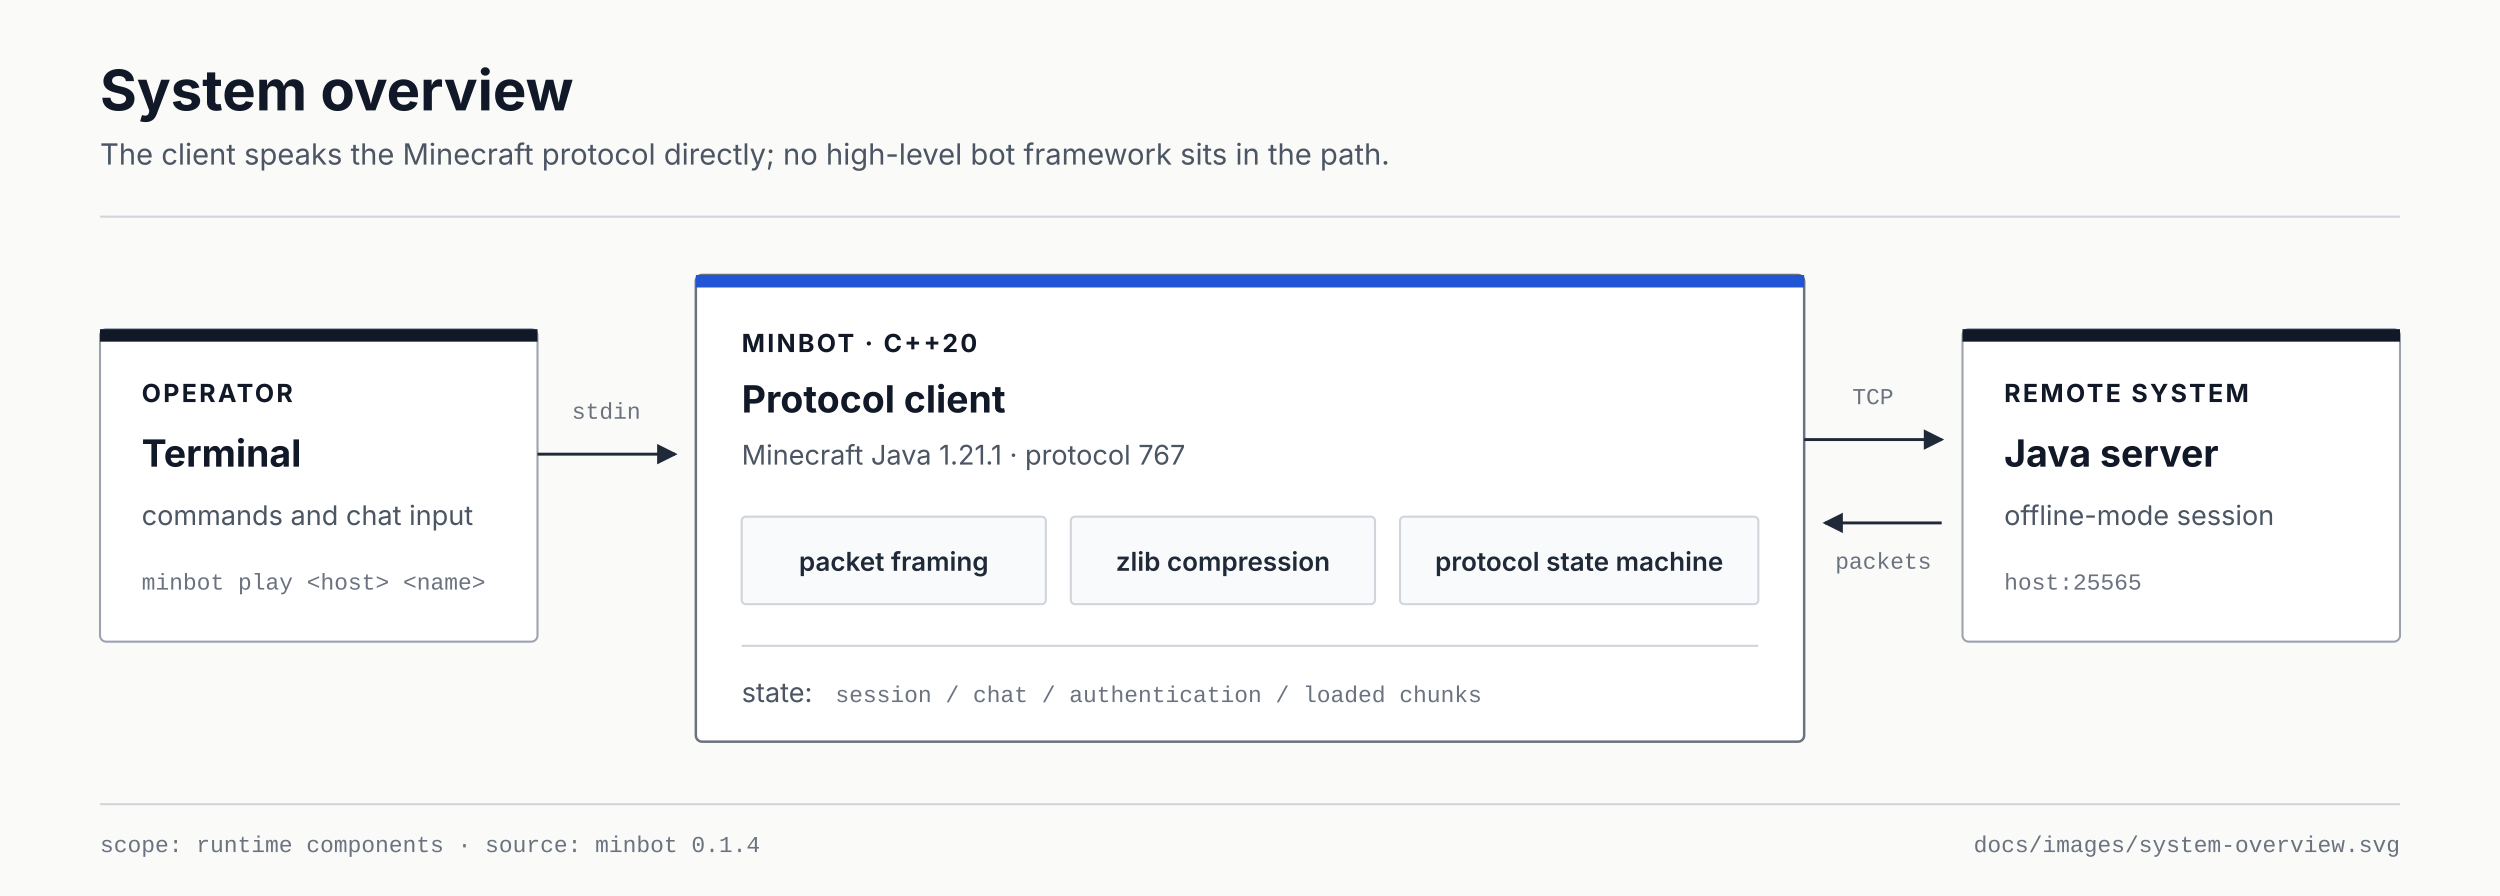
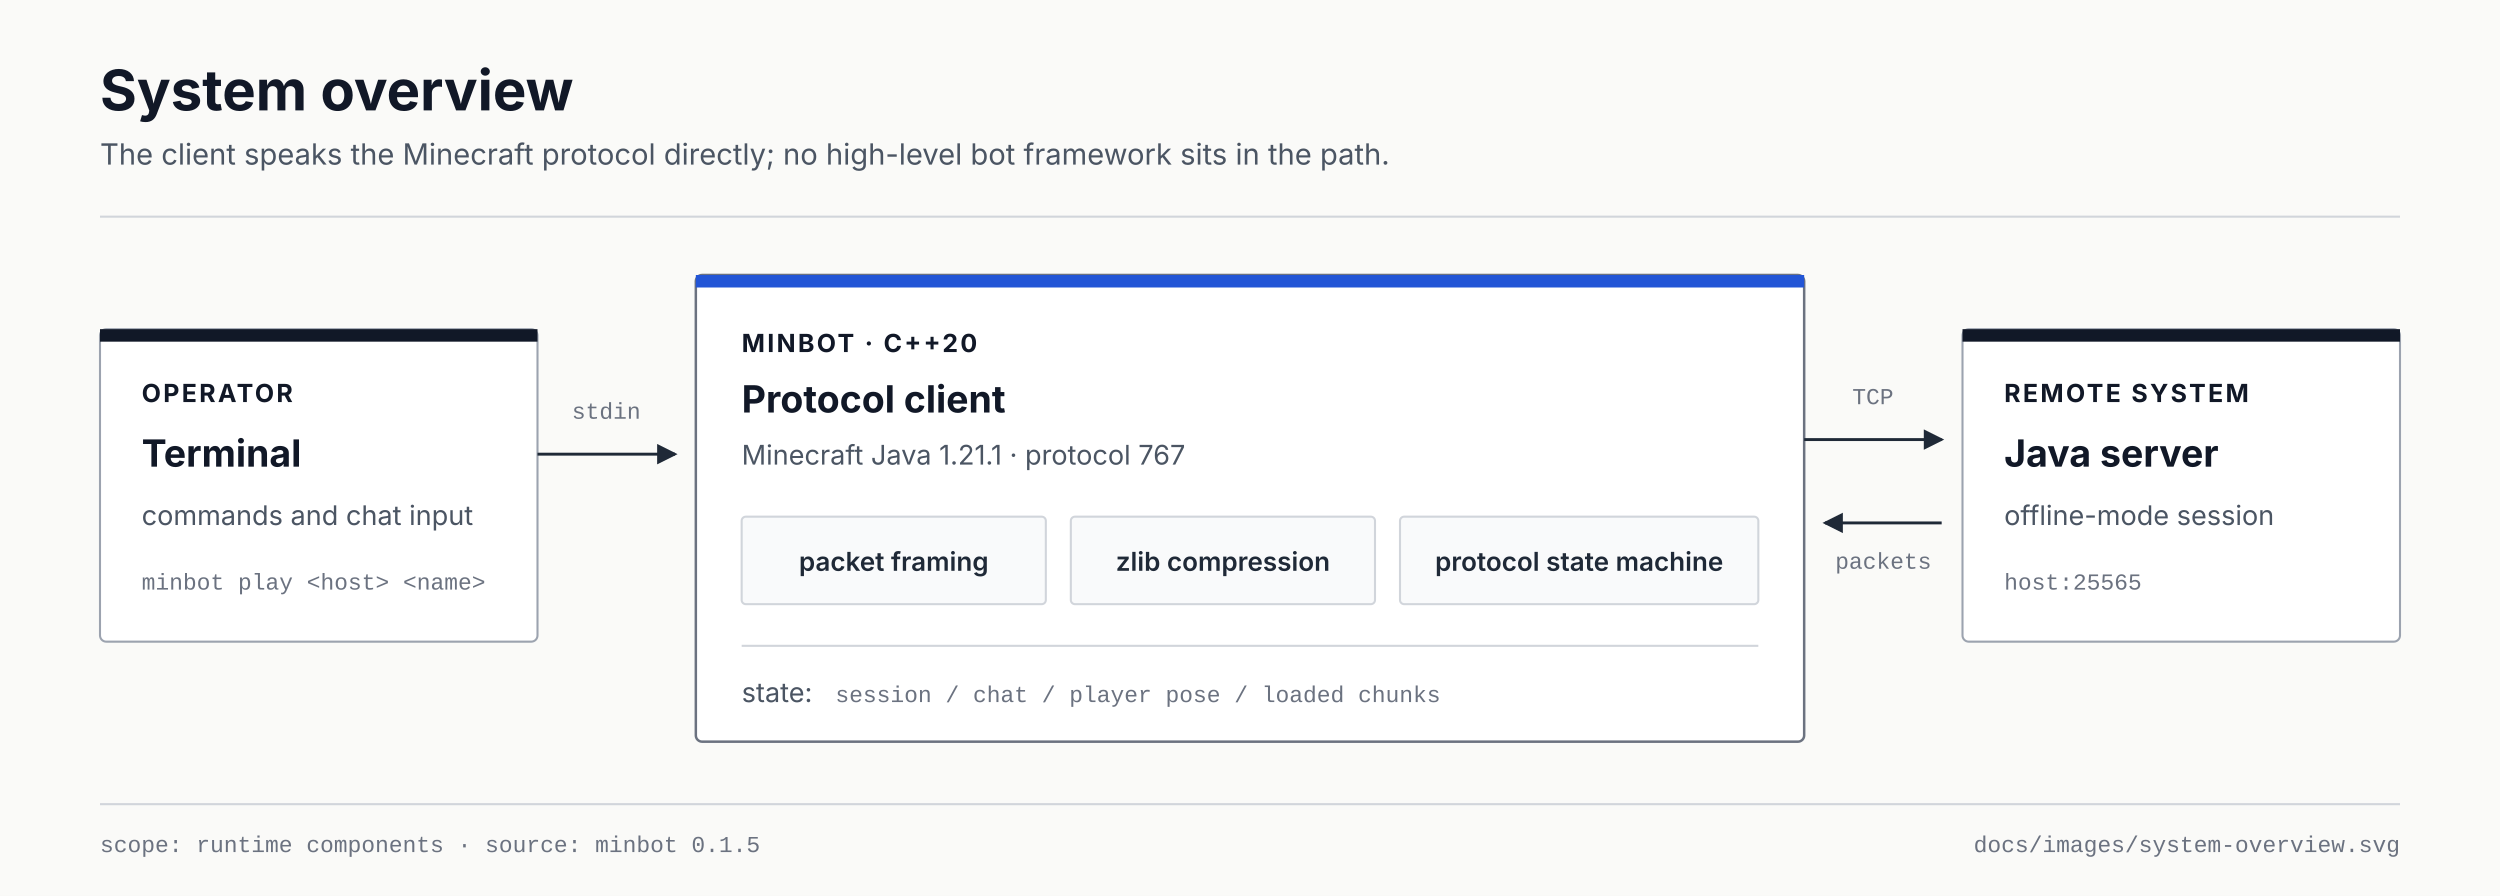
<svg xmlns="http://www.w3.org/2000/svg" width="1200" height="430" viewBox="0 0 1200 430" role="img" aria-labelledby="title description">
  <defs>
    <marker id="arrow" viewBox="0 0 8 8" refX="7" refY="4" markerWidth="7" markerHeight="7" orient="auto-start-reverse">
      <path d="M0 0 8 4 0 8Z" fill="#1f2937" />
    </marker>
    <style>
      .sans { font-family: Inter, "Segoe UI", Arial, sans-serif; }
      .mono { font-family: "SFMono-Regular", Consolas, "Liberation Mono", monospace; }
      .heading { font-size: 27px; font-weight: 650; fill: #111827; }
      .sub { font-size: 14px; fill: #4b5563; }
      .section { font-size: 12px; font-weight: 700; letter-spacing: 1.1px; fill: #111827; }
      .name { font-size: 18px; font-weight: 650; fill: #111827; }
      .copy { font-size: 13px; fill: #4b5563; }
      .small { font-size: 11px; fill: #6b7280; }
      .module { font-size: 12.5px; font-weight: 600; fill: #1f2937; }
    </style>
  </defs>
  <rect width="1200" height="430" fill="#fafaf8" />
  <g class="sans">
    <text x="48" y="53" class="heading">System overview</text>
    <text x="48" y="79" class="sub">The client speaks the Minecraft protocol directly; no high-level bot framework sits in the path.</text>
    <line x1="48" y1="104" x2="1152" y2="104" stroke="#d1d5db" />
    <rect x="48" y="158" width="210" height="150" rx="3" fill="#ffffff" stroke="#9ca3af" />
    <rect x="48" y="158" width="210" height="6" fill="#111827" />
    <text x="68" y="193" class="section">OPERATOR</text>
    <text x="68" y="224" class="name">Terminal</text>
    <text x="68" y="252" class="copy">commands and chat input</text>
    <text x="68" y="283" class="mono small">minbot play &lt;host&gt; &lt;name&gt;</text>
    <rect x="334" y="132" width="532" height="224" rx="3" fill="#ffffff" stroke="#6b7280" stroke-width="1.2" />
    <rect x="334" y="132" width="532" height="6" fill="#2255d6" />
    <text x="356" y="169" class="section">MINBOT · C++20</text>
    <text x="356" y="198" class="name">Protocol client</text>
    <text x="356" y="223" class="copy">Minecraft Java 1.21.1 · protocol 767</text>
    <rect x="356" y="248" width="146" height="42" rx="2" fill="#f9fafb" stroke="#d1d5db" />
    <text x="429" y="274" text-anchor="middle" class="module">packet framing</text>
    <rect x="514" y="248" width="146" height="42" rx="2" fill="#f9fafb" stroke="#d1d5db" />
    <text x="587" y="274" text-anchor="middle" class="module">zlib compression</text>
    <rect x="672" y="248" width="172" height="42" rx="2" fill="#f9fafb" stroke="#d1d5db" />
    <text x="758" y="274" text-anchor="middle" class="module">protocol state machine</text>
    <line x1="356" y1="310" x2="844" y2="310" stroke="#d1d5db" />
    <text x="356" y="337" class="copy">state:</text>
-     <text x="401" y="337" class="mono small">session / chat / authentication / loaded chunks</text>
+     <text x="401" y="337" class="mono small">session / chat / player pose / loaded chunks</text>
    <rect x="942" y="158" width="210" height="150" rx="3" fill="#ffffff" stroke="#9ca3af" />
    <rect x="942" y="158" width="210" height="6" fill="#111827" />
    <text x="962" y="193" class="section">REMOTE SYSTEM</text>
    <text x="962" y="224" class="name">Java server</text>
    <text x="962" y="252" class="copy">offline-mode session</text>
    <text x="962" y="283" class="mono small">host:25565</text>
    <line x1="258" y1="218" x2="324" y2="218" stroke="#1f2937" stroke-width="1.4" marker-end="url(#arrow)" />
    <text x="291" y="201" text-anchor="middle" class="mono small">stdin</text>
    <line x1="866" y1="211" x2="932" y2="211" stroke="#1f2937" stroke-width="1.4" marker-end="url(#arrow)" />
    <text x="899" y="194" text-anchor="middle" class="mono small">TCP</text>
    <line x1="932" y1="251" x2="876" y2="251" stroke="#1f2937" stroke-width="1.4" marker-end="url(#arrow)" />
    <text x="904" y="273" text-anchor="middle" class="mono small">packets</text>
    <line x1="48" y1="386" x2="1152" y2="386" stroke="#d1d5db" />
-     <text x="48" y="409" class="mono small">scope: runtime components · source: minbot 0.1.4</text>
+     <text x="48" y="409" class="mono small">scope: runtime components · source: minbot 0.1.5</text>
    <text x="1152" y="409" text-anchor="end" class="mono small">docs/images/system-overview.svg</text>
  </g>
</svg>
